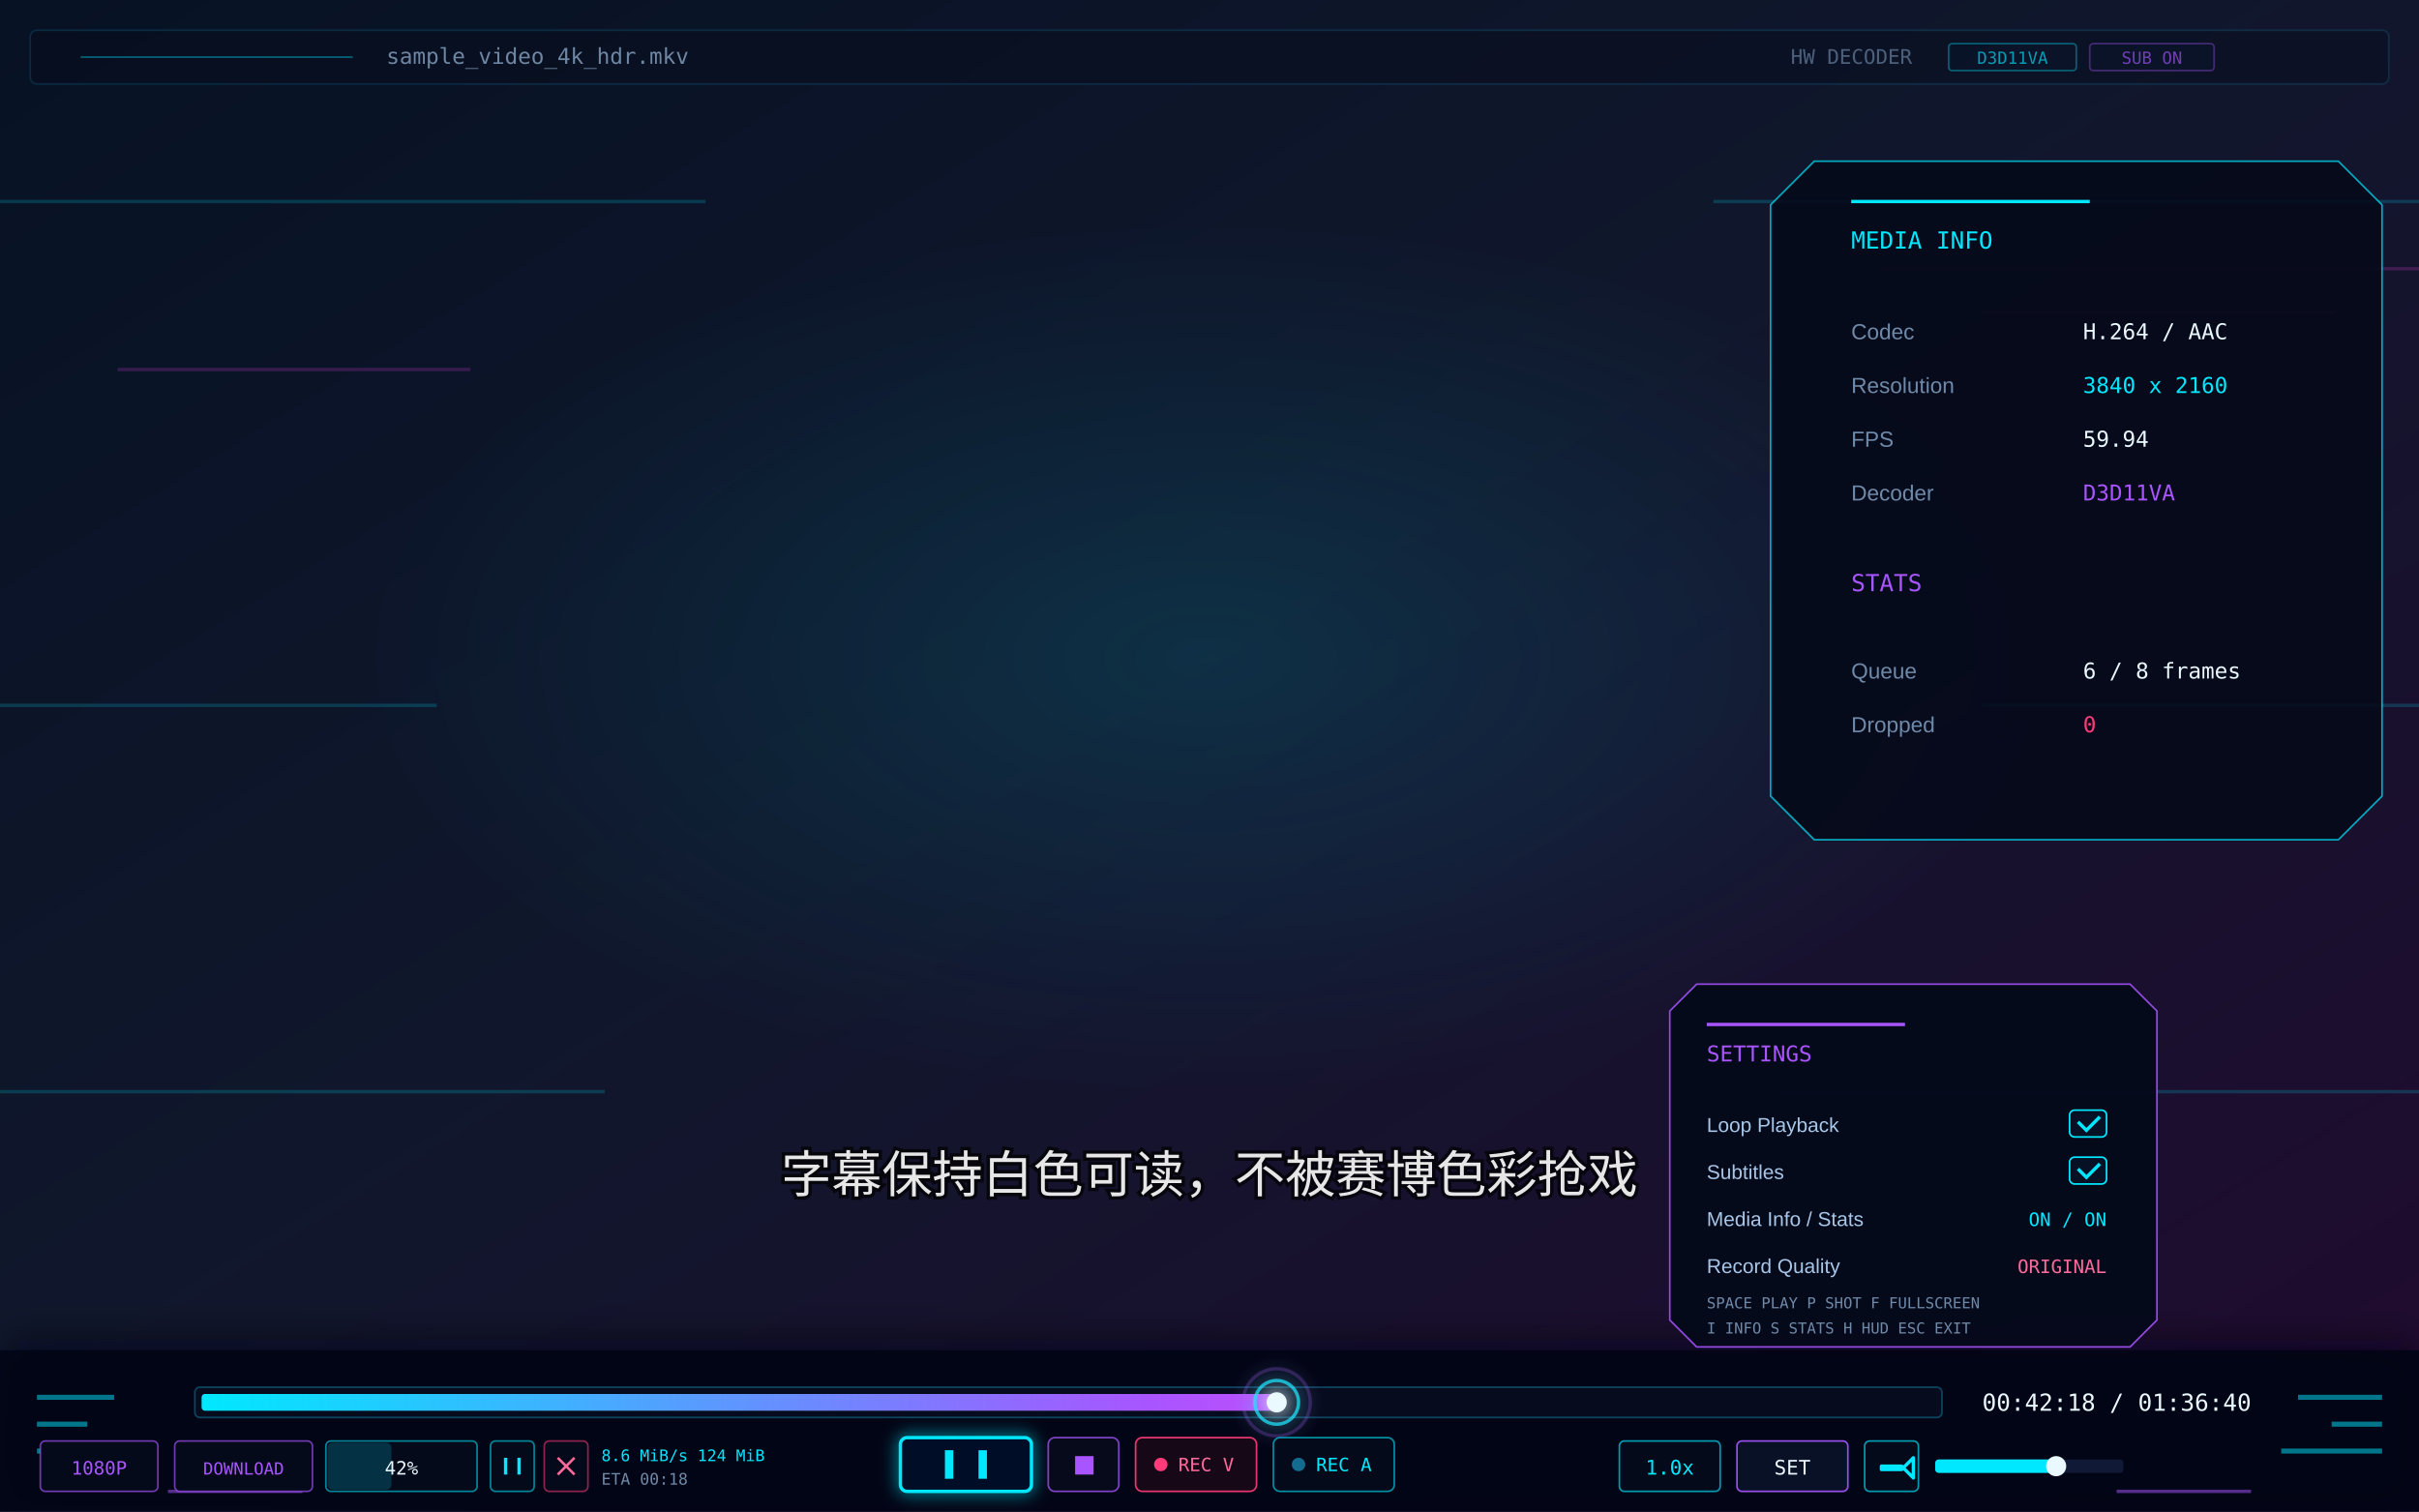
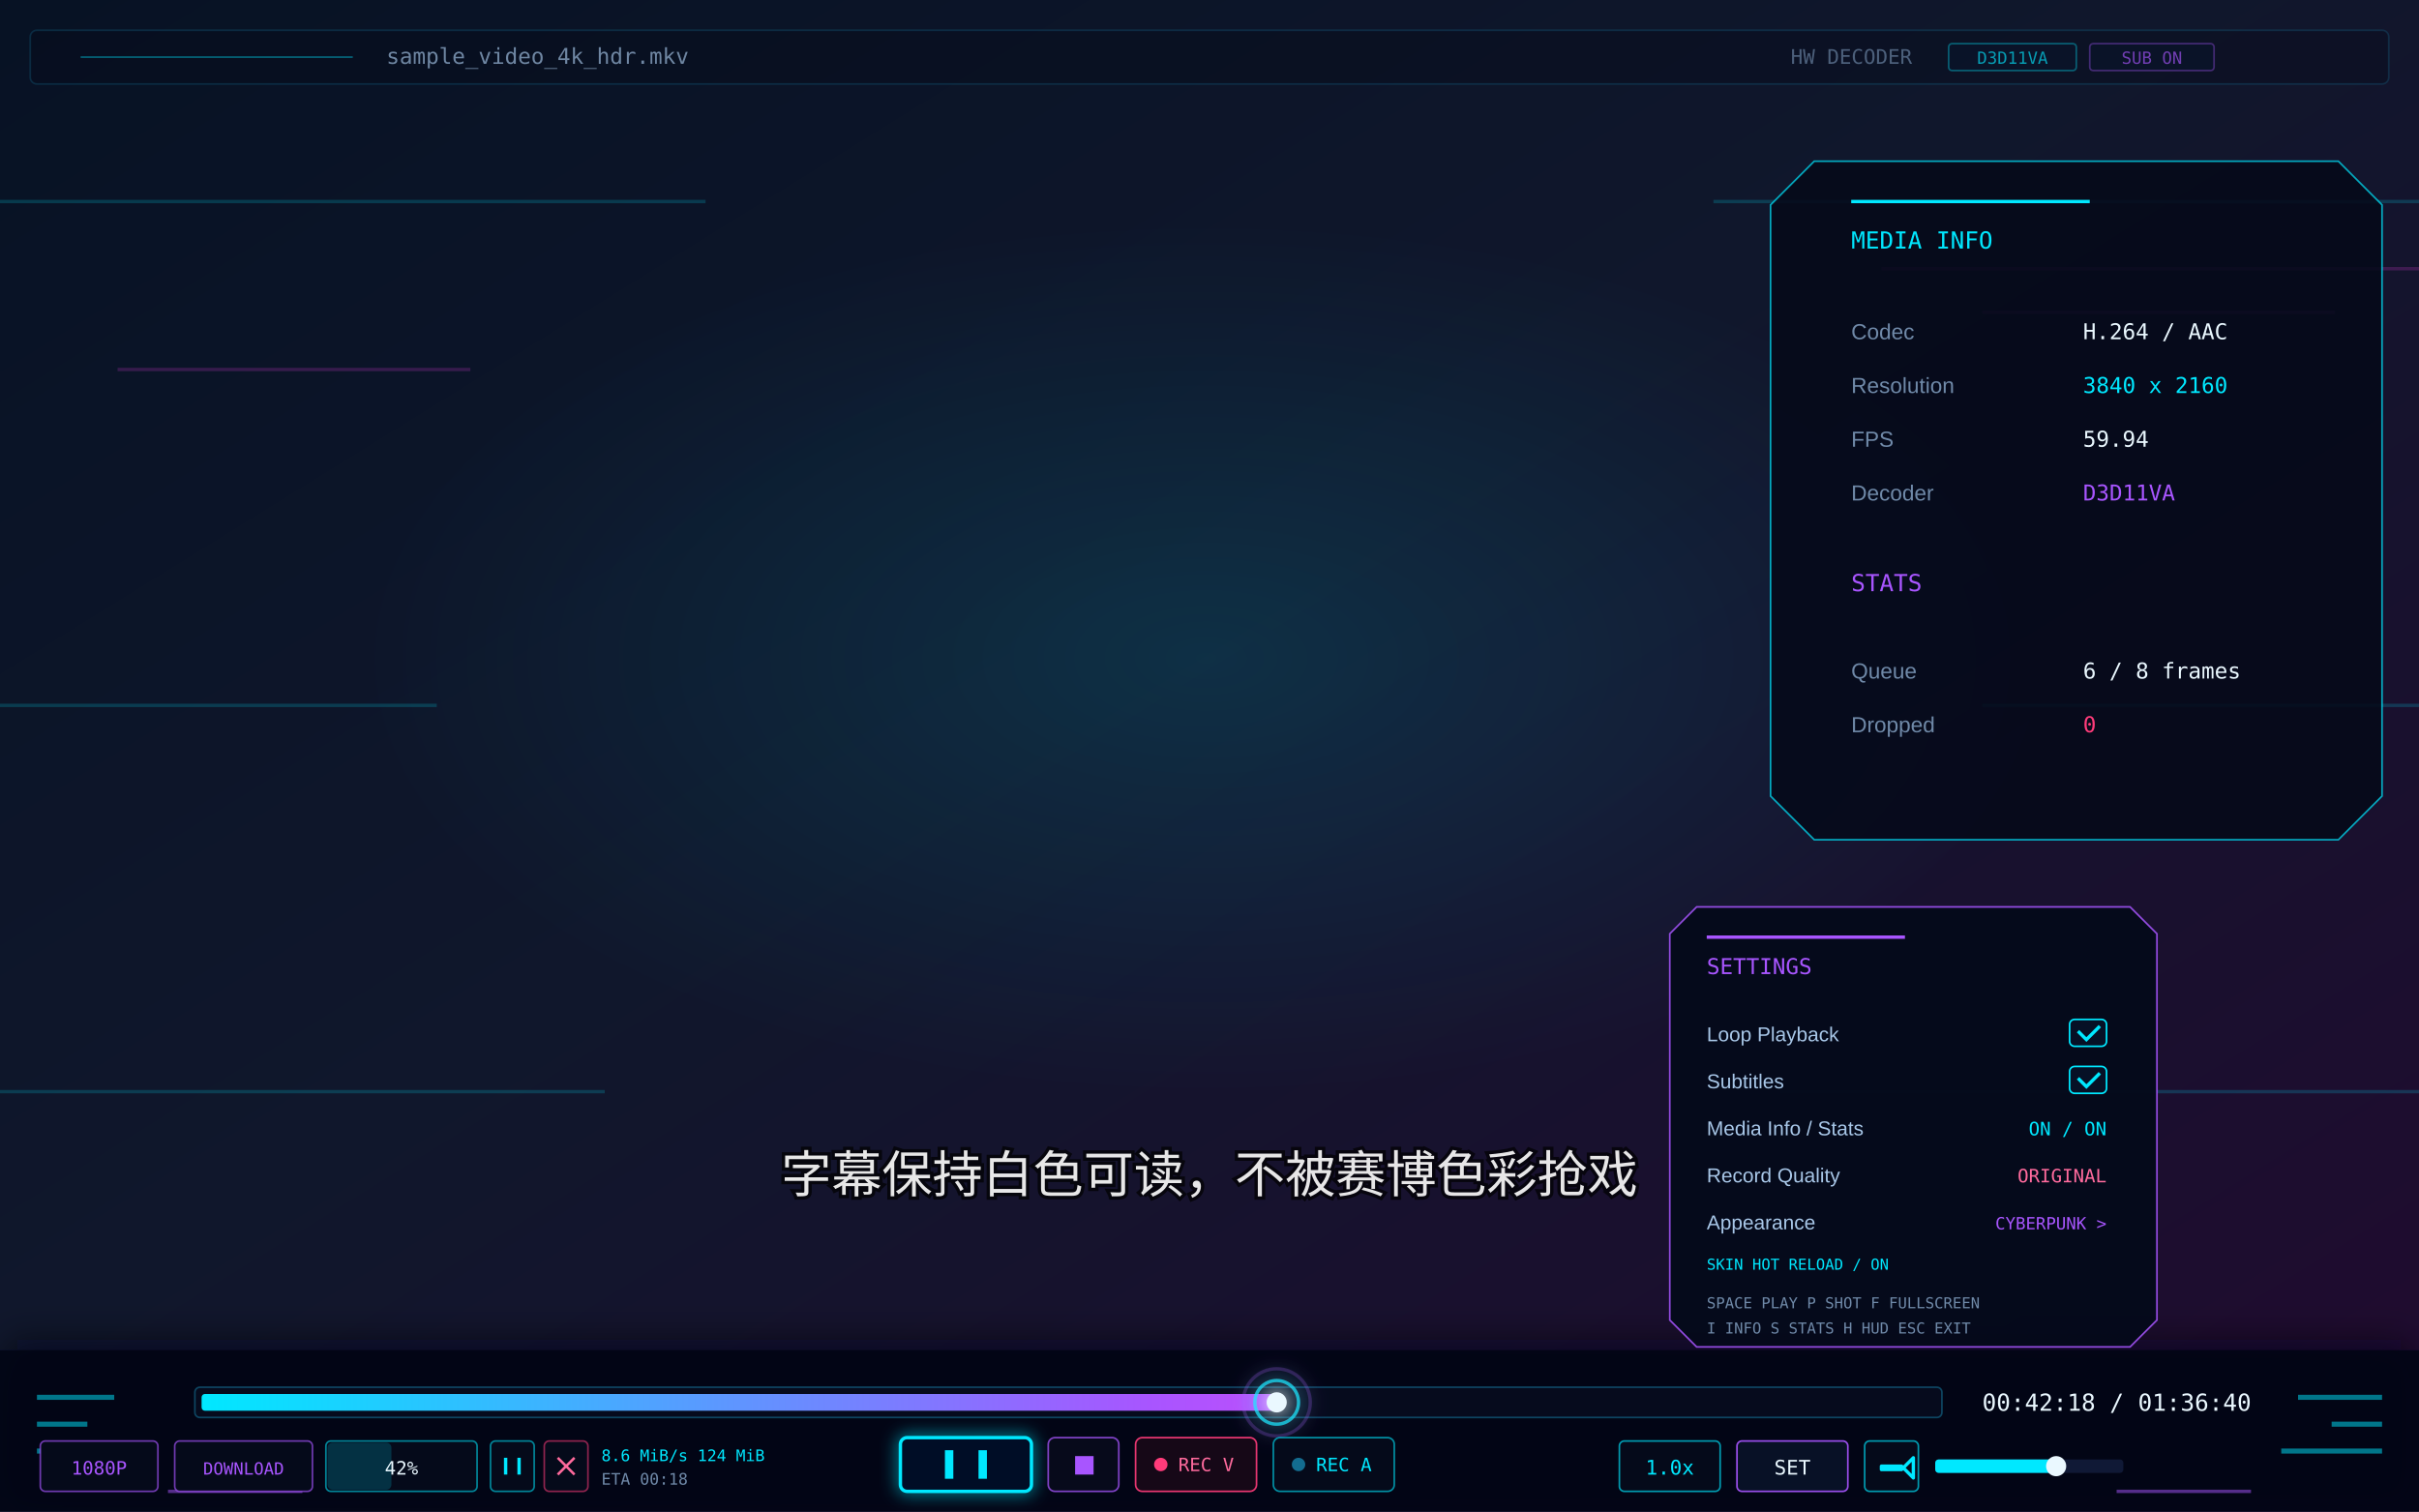
<svg xmlns="http://www.w3.org/2000/svg" width="1440" height="900" viewBox="0 0 1440 900" fill="none">
  <defs>
    <linearGradient id="video" x1="0" y1="0" x2="1" y2="1">
      <stop stop-color="#071224" />
      <stop offset="0.45" stop-color="#10172C" />
      <stop offset="1" stop-color="#210A30" />
    </linearGradient>
    <linearGradient id="rail" x1="0" y1="0" x2="1" y2="0">
      <stop stop-color="#00E8FF" stop-opacity="0" />
      <stop offset="0.25" stop-color="#00E8FF" />
      <stop offset="0.66" stop-color="#A855FF" />
      <stop offset="1" stop-color="#FF3DF2" stop-opacity="0" />
    </linearGradient>
    <linearGradient id="progress" x1="120" y1="0" x2="1030" y2="0" gradientUnits="userSpaceOnUse">
      <stop stop-color="#00E8FF" />
      <stop offset="0.62" stop-color="#A855FF" />
      <stop offset="1" stop-color="#FF3DF2" />
    </linearGradient>
    <radialGradient id="centerGlow" cx="0" cy="0" r="1" gradientUnits="userSpaceOnUse" gradientTransform="translate(718 392) rotate(90) scale(260 500)">
      <stop stop-color="#00E8FF" stop-opacity="0.12" />
      <stop offset="1" stop-color="#00E8FF" stop-opacity="0" />
    </radialGradient>
    <filter id="glow" x="-40%" y="-40%" width="180%" height="180%">
      <feGaussianBlur stdDeviation="5" result="blur" />
      <feMerge>
        <feMergeNode in="blur" />
        <feMergeNode in="SourceGraphic" />
      </feMerge>
    </filter>
    <filter id="softGlow" x="-70%" y="-70%" width="240%" height="240%">
      <feGaussianBlur stdDeviation="13" result="blur" />
      <feMerge>
        <feMergeNode in="blur" />
        <feMergeNode in="SourceGraphic" />
      </feMerge>
    </filter>
  </defs>
  <rect width="1440" height="900" fill="#030511" />
  <rect x="0" y="0" width="1440" height="900" fill="url(#video)" />
  <rect width="1440" height="900" fill="url(#centerGlow)" />
  <g opacity="0.18">
    <path d="M0 120H420M1020 120H1440M0 420H260M1180 420H1440M0 650H360M1060 650H1440" stroke="#00E8FF" stroke-width="2" />
    <path d="M1120 160H1440M1180 186H1390M70 220H280" stroke="#FF3DF2" stroke-width="2" />
  </g>
  <g opacity="0.64">
    <rect x="18" y="18" width="1404" height="32" rx="4" fill="#030715" fill-opacity="0.48" stroke="#136C8F" stroke-opacity="0.45" />
    <path d="M48 34H210" stroke="#00E8FF" stroke-opacity="0.6" />
    <text x="230" y="38" font-family="Share Tech Mono, Consolas, monospace" font-size="13" fill="#A8C7E8">sample_video_4k_hdr.mkv</text>
    <text x="1066" y="38" font-family="Share Tech Mono, Consolas, monospace" font-size="12" fill="#6F89A8">HW DECODER</text>
    <rect x="1160" y="26" width="76" height="16" rx="2" fill="#061126" stroke="#00E8FF" stroke-opacity="0.55" />
    <text x="1198" y="38" text-anchor="middle" font-family="Share Tech Mono, Consolas, monospace" font-size="10" fill="#00E8FF">D3D11VA</text>
    <rect x="1244" y="26" width="74" height="16" rx="2" fill="#061126" stroke="#A855FF" stroke-opacity="0.55" />
    <text x="1281" y="38" text-anchor="middle" font-family="Share Tech Mono, Consolas, monospace" font-size="10" fill="#A855FF">SUB ON</text>
  </g>
  <text x="720" y="710" text-anchor="middle" font-family="Segoe UI, Arial, sans-serif" font-size="30" fill="#FFFFFF" fill-opacity="0.9" stroke="#000000" stroke-opacity="0.7" stroke-width="4" paint-order="stroke">字幕保持白色可读，不被赛博色彩抢戏</text>
  <g filter="url(#softGlow)">
    <path d="M0 804H1440V900H0V804Z" fill="#030715" fill-opacity="0.82" />
    <path d="M0 804H1440" stroke="url(#rail)" stroke-width="4" />
  </g>
  <path d="M0 804H1440V900H0V804Z" fill="#030715" fill-opacity="0.82" />
  <path d="M0 804H1440" stroke="url(#rail)" stroke-width="4" />
  <g opacity="0.5">
    <path d="M22 832H68M22 848H52M22 864H76M1368 832H1418M1388 848H1418M1358 864H1418" stroke="#00E8FF" stroke-width="3" />
    <path d="M100 888H180M1260 888H1340" stroke="#A855FF" stroke-width="2" />
  </g>
  <rect x="116" y="826" width="1040" height="18" rx="3" fill="#060B1D" stroke="#136C8F" stroke-opacity="0.6" />
  <rect x="120" y="830" width="640" height="10" rx="2" fill="url(#progress)" />
  <g filter="url(#glow)">
    <circle cx="760" cy="835" r="6" fill="#EAF8FF" />
    <circle cx="760" cy="835" r="13" stroke="#00E8FF" stroke-opacity="0.72" stroke-width="2" />
    <circle cx="760" cy="835" r="20" stroke="#A855FF" stroke-opacity="0.24" stroke-width="2" />
  </g>
  <text x="1180" y="840" font-family="Share Tech Mono, Consolas, monospace" font-size="14" fill="#EAF8FF">00:42:18 / 01:36:40</text>
  <g>
    <rect x="24" y="858" width="70" height="30" rx="3" fill="#050A1A" stroke="#A855FF" stroke-opacity="0.65" />
    <text x="59" y="878" text-anchor="middle" font-family="Share Tech Mono, Consolas, monospace" font-size="11" fill="#A855FF">1080P</text>
    <rect x="104" y="858" width="82" height="30" rx="3" fill="#050A1A" stroke="#A855FF" stroke-opacity="0.65" />
    <text x="145" y="878" text-anchor="middle" font-family="Share Tech Mono, Consolas, monospace" font-size="10" fill="#A855FF">DOWNLOAD</text>
    <rect x="194" y="858" width="90" height="30" rx="3" fill="#050A1A" stroke="#00E8FF" stroke-opacity="0.55" />
    <rect x="195" y="859" width="38" height="28" rx="3" fill="#00E8FF" fill-opacity="0.18" />
    <text x="239" y="878" text-anchor="middle" font-family="Share Tech Mono, Consolas, monospace" font-size="11" fill="#EAF8FF">42%</text>
    <rect x="292" y="858" width="26" height="30" rx="3" fill="#050A1A" stroke="#00E8FF" stroke-opacity="0.55" />
    <path d="M301 868V878M309 868V878" stroke="#00E8FF" stroke-width="2" />
    <rect x="324" y="858" width="26" height="30" rx="3" fill="#050A1A" stroke="#FF3B7A" stroke-opacity="0.55" />
    <path d="M332 868L342 878M342 868L332 878" stroke="#FF6A9D" stroke-width="1.5" />
    <text x="358" y="870" font-family="Share Tech Mono, Consolas, monospace" font-size="9.5" fill="#00E8FF">8.6 MiB/s  124 MiB</text>
    <text x="358" y="884" font-family="Share Tech Mono, Consolas, monospace" font-size="9.5" fill="#6F89A8">ETA 00:18</text>
  </g>
  <g filter="url(#glow)">
    <rect x="536" y="856" width="78" height="32" rx="4" fill="#061126" stroke="#00E8FF" stroke-width="2" />
    <path d="M565 866V878M585 866V878" stroke="#00E8FF" stroke-width="5" stroke-linecap="square" />
  </g>
  <rect x="624" y="856" width="42" height="32" rx="4" fill="#070A1B" stroke="#A855FF" stroke-opacity="0.75" />
  <rect x="640" y="867" width="11" height="11" fill="#A855FF" />
  <rect x="676" y="856" width="72" height="32" rx="4" fill="#160817" stroke="#FF3B7A" stroke-opacity="0.9" />
  <circle cx="691" cy="872" r="4" fill="#FF3B7A" />
  <text x="718" y="876" text-anchor="middle" font-family="Share Tech Mono, Consolas, monospace" font-size="11" fill="#FF6A9D">REC V</text>
  <rect x="758" y="856" width="72" height="32" rx="4" fill="#050A1A" stroke="#00E8FF" stroke-opacity="0.6" />
  <circle cx="773" cy="872" r="4" fill="#136C8F" />
  <text x="800" y="876" text-anchor="middle" font-family="Share Tech Mono, Consolas, monospace" font-size="11" fill="#00E8FF">REC A</text>
  <g>
    <rect x="964" y="858" width="60" height="30" rx="3" fill="#050A1A" stroke="#00E8FF" stroke-opacity="0.65" />
    <text x="994" y="878" text-anchor="middle" font-family="Share Tech Mono, Consolas, monospace" font-size="12" fill="#00E8FF">1.0x</text>
    <rect x="1034" y="858" width="66" height="30" rx="3" fill="#081126" stroke="#A855FF" stroke-opacity="0.9" />
    <text x="1067" y="878" text-anchor="middle" font-family="Share Tech Mono, Consolas, monospace" font-size="12" fill="#EAF8FF">SET</text>
    <rect x="1110" y="858" width="32" height="30" rx="3" fill="#050A1A" stroke="#00E8FF" stroke-opacity="0.65" />
    <path d="M1120 875H1132L1139 868V880L1132 873H1120Z" stroke="#00E8FF" stroke-width="2" stroke-linejoin="round" />
    <rect x="1152" y="869" width="112" height="8" rx="2" fill="#101936" />
    <rect x="1152" y="869" width="72" height="8" rx="2" fill="#00E8FF" />
    <circle cx="1224" cy="873" r="6" fill="#EAF8FF" />
  </g>
  <g>
-     <path d="M1010 586H1268L1284 602V786L1268 802H1010L994 786V602L1010 586Z" fill="#050A1A" fill-opacity="0.96" stroke="#A855FF" stroke-opacity="0.85" />
-     <path d="M1016 610H1134" stroke="#A855FF" stroke-width="2" />
-     <text x="1016" y="632" font-family="Share Tech Mono, Consolas, monospace" font-size="13" fill="#A855FF">SETTINGS</text>
-     <path d="M1016 644H1260" stroke="url(#rail)" stroke-width="2" />
-     <text x="1016" y="674" font-family="Segoe UI, Arial, sans-serif" font-size="12" fill="#A8C7E8">Loop Playback</text>
-     <rect x="1232" y="661" width="22" height="16" rx="3" fill="#061126" stroke="#00E8FF" />
-     <path d="M1237 668L1242 673L1250 665" stroke="#00E8FF" stroke-width="2" />
-     <text x="1016" y="702" font-family="Segoe UI, Arial, sans-serif" font-size="12" fill="#A8C7E8">Subtitles</text>
-     <rect x="1232" y="689" width="22" height="16" rx="3" fill="#061126" stroke="#00E8FF" />
-     <path d="M1237 696L1242 701L1250 693" stroke="#00E8FF" stroke-width="2" />
-     <text x="1016" y="730" font-family="Segoe UI, Arial, sans-serif" font-size="12" fill="#A8C7E8">Media Info / Stats</text>
-     <text x="1254" y="730" text-anchor="end" font-family="Share Tech Mono, Consolas, monospace" font-size="11" fill="#00E8FF">ON / ON</text>
-     <text x="1016" y="758" font-family="Segoe UI, Arial, sans-serif" font-size="12" fill="#A8C7E8">Record Quality</text>
-     <text x="1254" y="758" text-anchor="end" font-family="Share Tech Mono, Consolas, monospace" font-size="11" fill="#FF6A9D">ORIGINAL</text>
+     <path d="M1010 540H1268L1284 556V786L1268 802H1010L994 786V556L1010 540Z" fill="#050A1A" fill-opacity="0.96" stroke="#A855FF" stroke-opacity="0.85" />
+     <path d="M1016 558H1134" stroke="#A855FF" stroke-width="2" />
+     <text x="1016" y="580" font-family="Share Tech Mono, Consolas, monospace" font-size="13" fill="#A855FF">SETTINGS</text>
+     <path d="M1016 592H1260" stroke="url(#rail)" stroke-width="2" />
+     <text x="1016" y="620" font-family="Segoe UI, Arial, sans-serif" font-size="12" fill="#A8C7E8">Loop Playback</text>
+     <rect x="1232" y="607" width="22" height="16" rx="3" fill="#061126" stroke="#00E8FF" />
+     <path d="M1237 614L1242 619L1250 611" stroke="#00E8FF" stroke-width="2" />
+     <text x="1016" y="648" font-family="Segoe UI, Arial, sans-serif" font-size="12" fill="#A8C7E8">Subtitles</text>
+     <rect x="1232" y="635" width="22" height="16" rx="3" fill="#061126" stroke="#00E8FF" />
+     <path d="M1237 642L1242 647L1250 639" stroke="#00E8FF" stroke-width="2" />
+     <text x="1016" y="676" font-family="Segoe UI, Arial, sans-serif" font-size="12" fill="#A8C7E8">Media Info / Stats</text>
+     <text x="1254" y="676" text-anchor="end" font-family="Share Tech Mono, Consolas, monospace" font-size="11" fill="#00E8FF">ON / ON</text>
+     <text x="1016" y="704" font-family="Segoe UI, Arial, sans-serif" font-size="12" fill="#A8C7E8">Record Quality</text>
+     <text x="1254" y="704" text-anchor="end" font-family="Share Tech Mono, Consolas, monospace" font-size="11" fill="#FF6A9D">ORIGINAL</text>
+     <text x="1016" y="732" font-family="Segoe UI, Arial, sans-serif" font-size="12" fill="#A8C7E8">Appearance</text>
+     <text x="1254" y="732" text-anchor="end" font-family="Share Tech Mono, Consolas, monospace" font-size="10" fill="#A855FF">CYBERPUNK &gt;</text>
+     <text x="1016" y="756" font-family="Share Tech Mono, Consolas, monospace" font-size="9" fill="#00E8FF">SKIN HOT RELOAD / ON</text>
    <text x="1016" y="779" font-family="Share Tech Mono, Consolas, monospace" font-size="9" fill="#6F89A8">SPACE PLAY  P SHOT  F FULLSCREEN</text>
    <text x="1016" y="794" font-family="Share Tech Mono, Consolas, monospace" font-size="9" fill="#6F89A8">I INFO  S STATS  H HUD  ESC EXIT</text>
  </g>
  <g>
    <path d="M1080 96H1392L1418 122V474L1392 500H1080L1054 474V122L1080 96Z" fill="#050A1A" fill-opacity="0.88" stroke="#00E8FF" stroke-opacity="0.7" />
    <path d="M1102 120H1244" stroke="#00E8FF" stroke-width="2" />
    <text x="1102" y="148" font-family="Share Tech Mono, Consolas, monospace" font-size="14" fill="#00E8FF">MEDIA INFO</text>
    <path d="M1102 164H1368" stroke="url(#rail)" stroke-width="2" />
    <text x="1102" y="202" font-family="Segoe UI, Arial, sans-serif" font-size="13" fill="#6F89A8">Codec</text>
    <text x="1240" y="202" font-family="Share Tech Mono, Consolas, monospace" font-size="13" fill="#EAF8FF">H.264 / AAC</text>
    <text x="1102" y="234" font-family="Segoe UI, Arial, sans-serif" font-size="13" fill="#6F89A8">Resolution</text>
    <text x="1240" y="234" font-family="Share Tech Mono, Consolas, monospace" font-size="13" fill="#00E8FF">3840 x 2160</text>
    <text x="1102" y="266" font-family="Segoe UI, Arial, sans-serif" font-size="13" fill="#6F89A8">FPS</text>
    <text x="1240" y="266" font-family="Share Tech Mono, Consolas, monospace" font-size="13" fill="#EAF8FF">59.94</text>
    <text x="1102" y="298" font-family="Segoe UI, Arial, sans-serif" font-size="13" fill="#6F89A8">Decoder</text>
    <text x="1240" y="298" font-family="Share Tech Mono, Consolas, monospace" font-size="13" fill="#A855FF">D3D11VA</text>
    <text x="1102" y="352" font-family="Share Tech Mono, Consolas, monospace" font-size="14" fill="#A855FF">STATS</text>
    <path d="M1102 368H1368" stroke="url(#rail)" stroke-width="2" />
    <text x="1102" y="404" font-family="Segoe UI, Arial, sans-serif" font-size="13" fill="#6F89A8">Queue</text>
    <text x="1240" y="404" font-family="Share Tech Mono, Consolas, monospace" font-size="13" fill="#EAF8FF">6 / 8 frames</text>
    <text x="1102" y="436" font-family="Segoe UI, Arial, sans-serif" font-size="13" fill="#6F89A8">Dropped</text>
    <text x="1240" y="436" font-family="Share Tech Mono, Consolas, monospace" font-size="13" fill="#FF3B7A">0</text>
  </g>
</svg>
